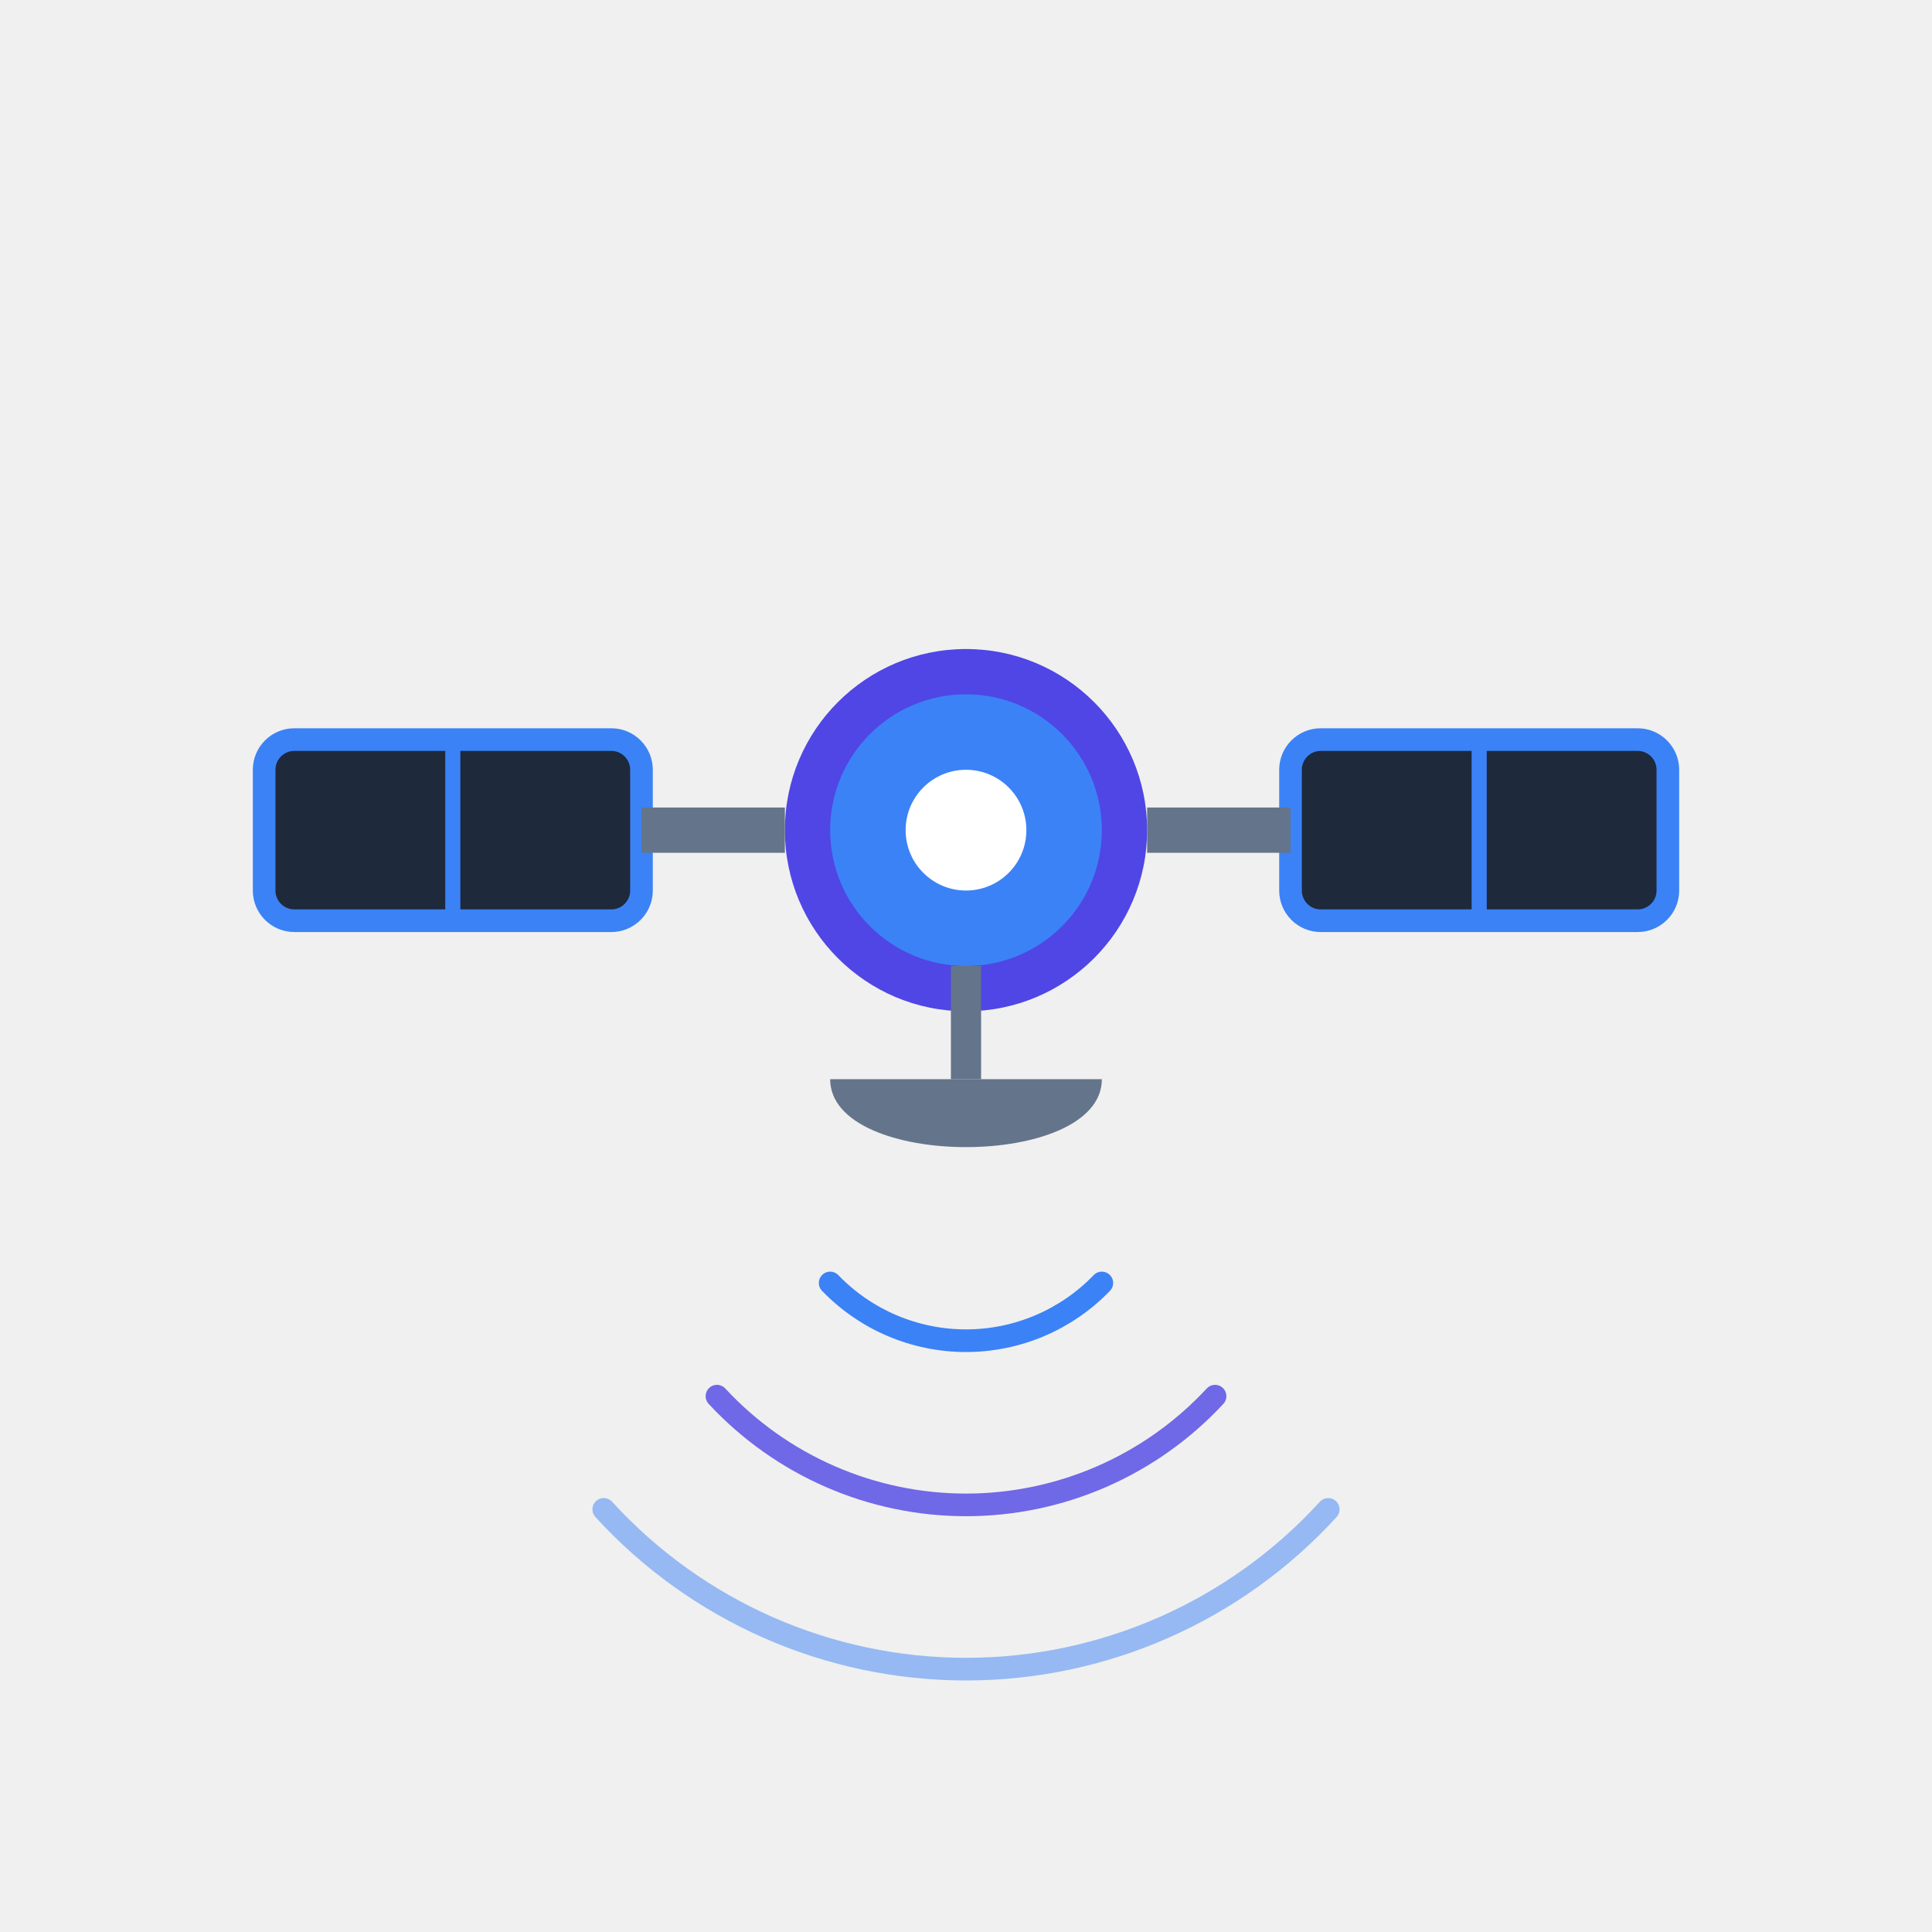
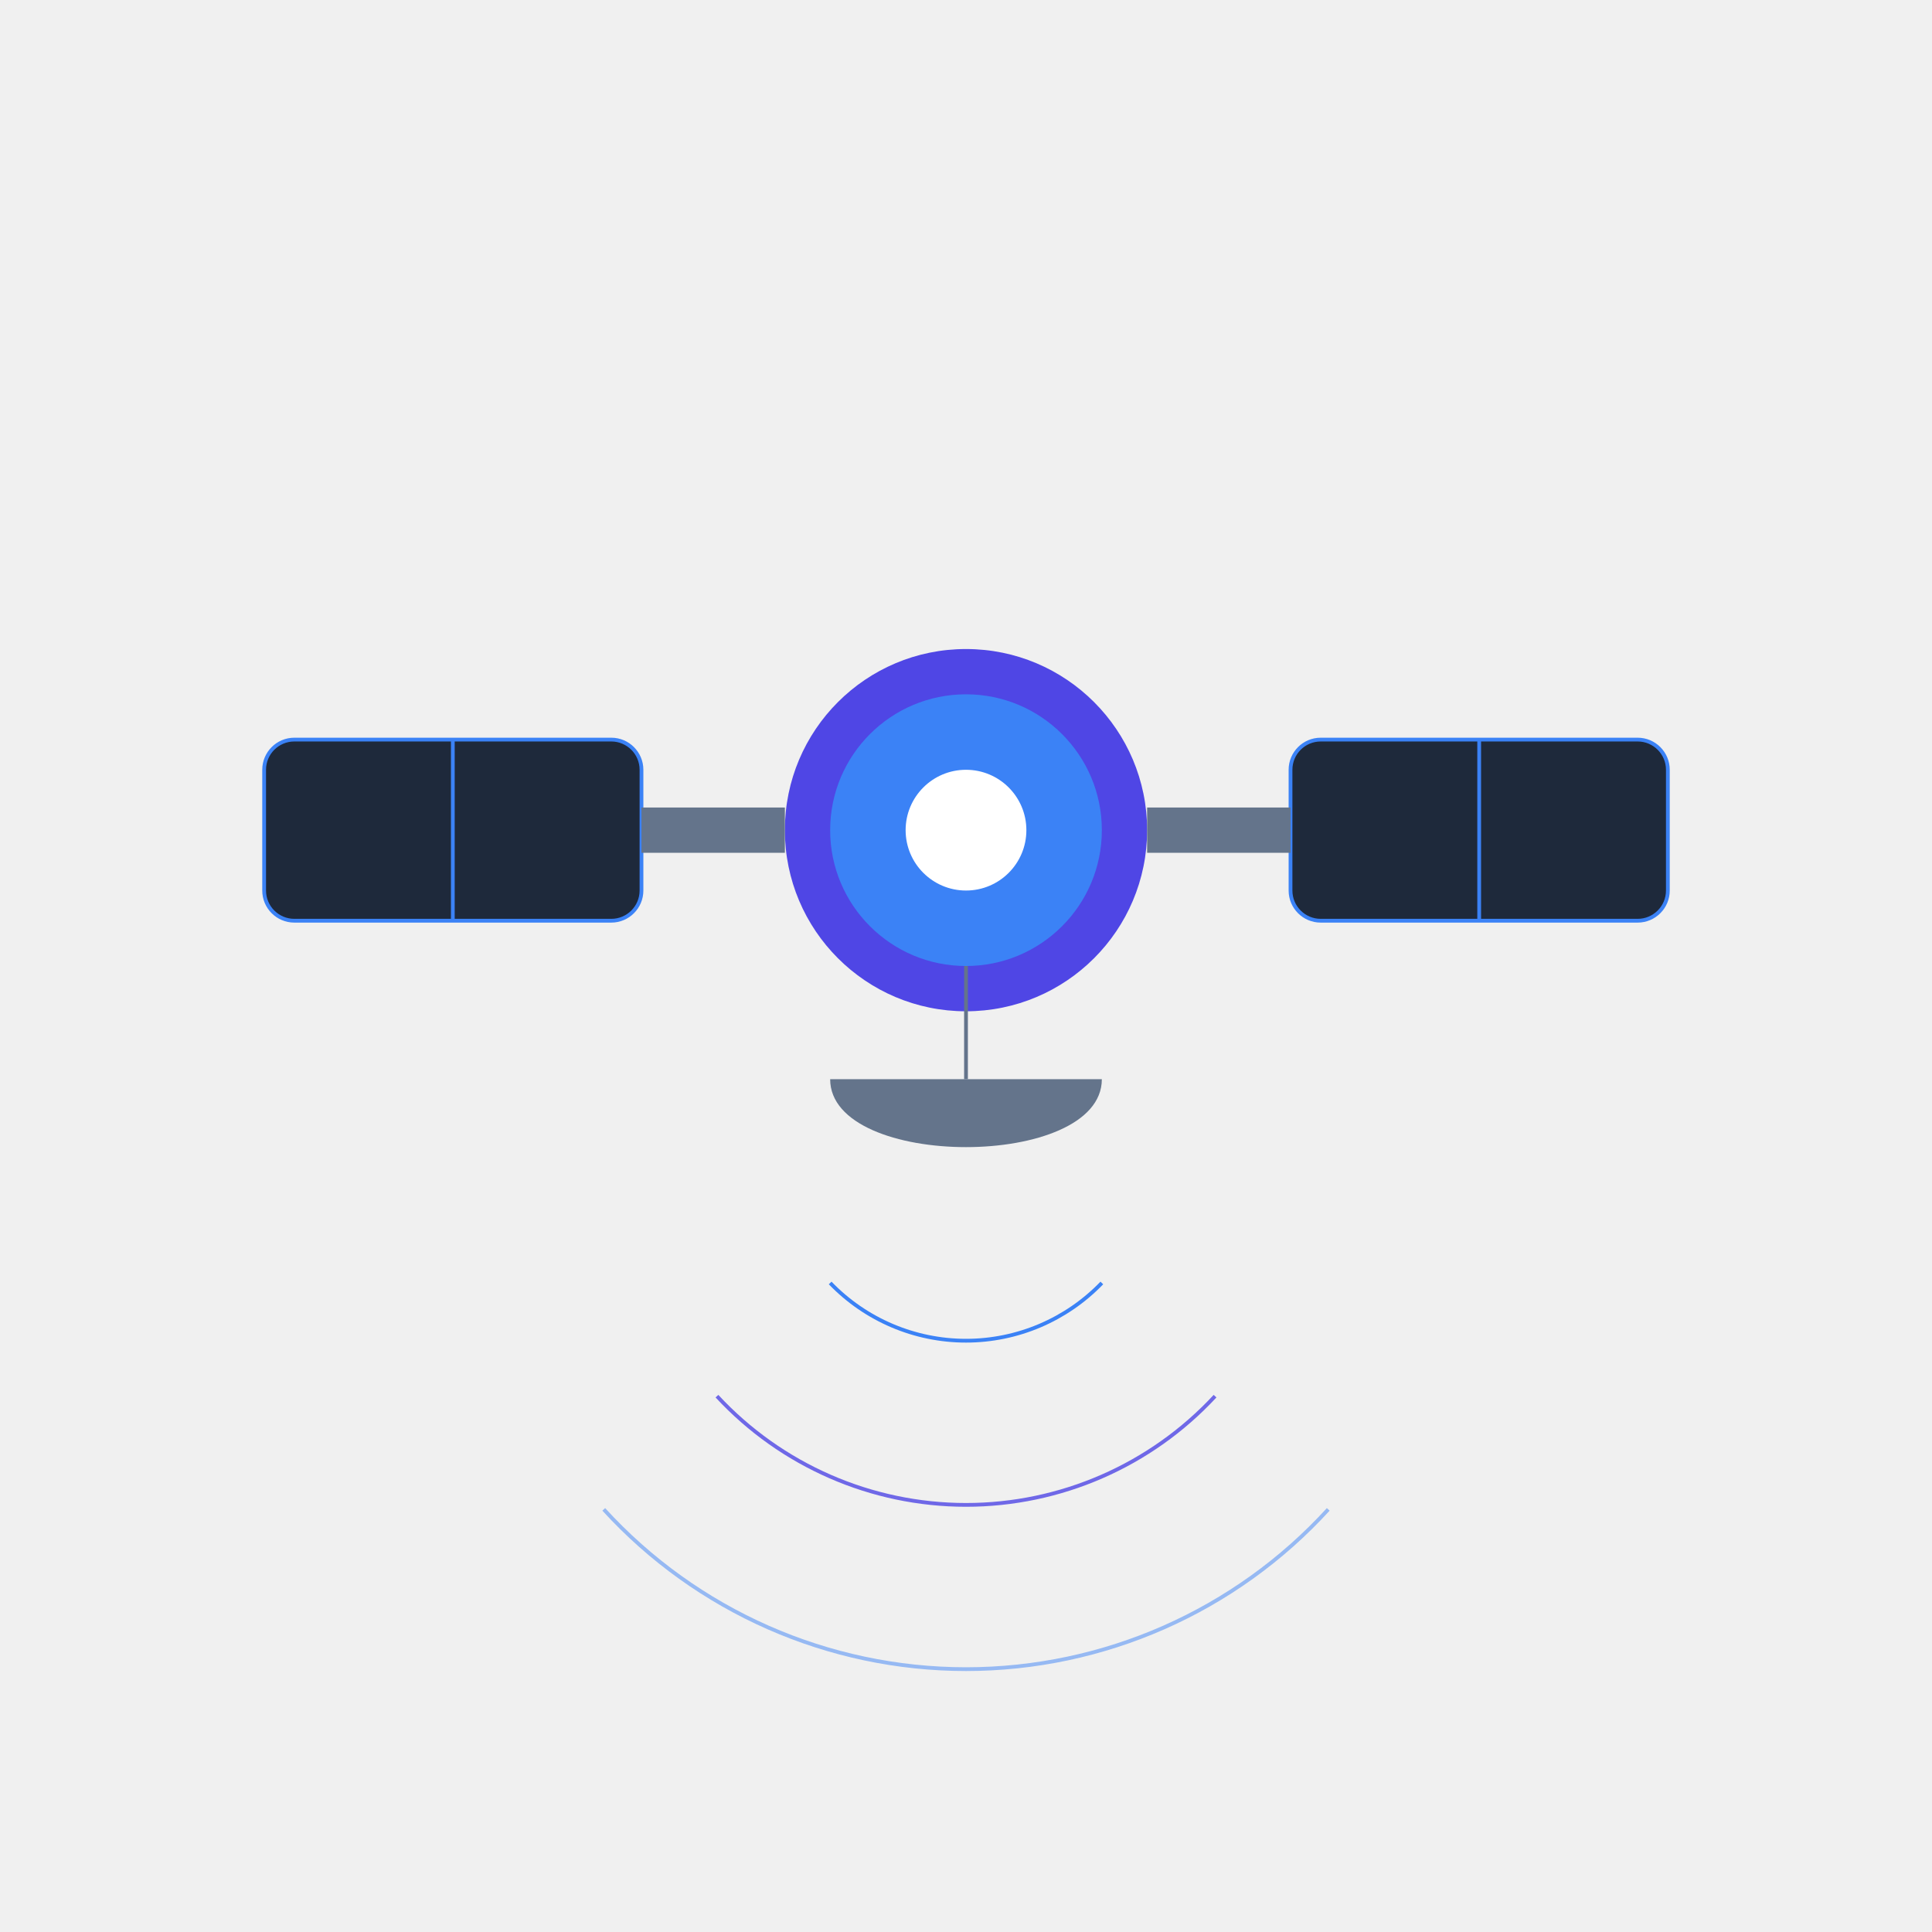
<svg xmlns="http://www.w3.org/2000/svg" viewBox="0 0 512 512" fill="none">
  <circle cx="256" cy="220" r="48" fill="#4f46e5" />
  <circle cx="256" cy="220" r="36" fill="#3b82f6" />
  <circle cx="256" cy="220" r="16" fill="#ffffff" />
-   <rect x="70" y="196" width="100" height="48" rx="8" fill="#1e293b" stroke="#3b82f6" stroke-width="6" />
-   <line x1="120" y1="196" x2="120" y2="244" stroke="#3b82f6" stroke-width="4" />
+   <rect x="70" y="196" width="100" height="48" rx="8" fill="#1e293b" stroke="#3b82f6" strokeWidth="6" />
+   <line x1="120" y1="196" x2="120" y2="244" stroke="#3b82f6" strokeWidth="4" />
  <rect x="170" y="214" width="38" height="12" fill="#64748b" />
-   <rect x="342" y="196" width="100" height="48" rx="8" fill="#1e293b" stroke="#3b82f6" stroke-width="6" />
-   <line x1="392" y1="196" x2="392" y2="244" stroke="#3b82f6" stroke-width="4" />
+   <rect x="342" y="196" width="100" height="48" rx="8" fill="#1e293b" stroke="#3b82f6" strokeWidth="6" />
+   <line x1="392" y1="196" x2="392" y2="244" stroke="#3b82f6" strokeWidth="4" />
  <rect x="304" y="214" width="38" height="12" fill="#64748b" />
  <path d="M220 286 C220 310 292 310 292 286 Z" fill="#64748b" />
-   <line x1="256" y1="256" x2="256" y2="286" stroke="#64748b" stroke-width="8" />
-   <path d="M220 340 A 50 50 0 0 0 292 340" stroke="#3b82f6" stroke-width="6" stroke-linecap="round" />
-   <path d="M190 370 A 90 90 0 0 0 322 370" stroke="#4f46e5" stroke-width="6" stroke-linecap="round" opacity="0.8" />
-   <path d="M160 400 A 130 130 0 0 0 352 400" stroke="#3b82f6" stroke-width="6" stroke-linecap="round" opacity="0.5" />
+   <line x1="256" y1="256" x2="256" y2="286" stroke="#64748b" strokeWidth="8" />
+   <path d="M220 340 A 50 50 0 0 0 292 340" stroke="#3b82f6" strokeWidth="6" strokeLinecap="round" />
+   <path d="M190 370 A 90 90 0 0 0 322 370" stroke="#4f46e5" strokeWidth="6" strokeLinecap="round" opacity="0.8" />
+   <path d="M160 400 A 130 130 0 0 0 352 400" stroke="#3b82f6" strokeWidth="6" strokeLinecap="round" opacity="0.5" />
</svg>
